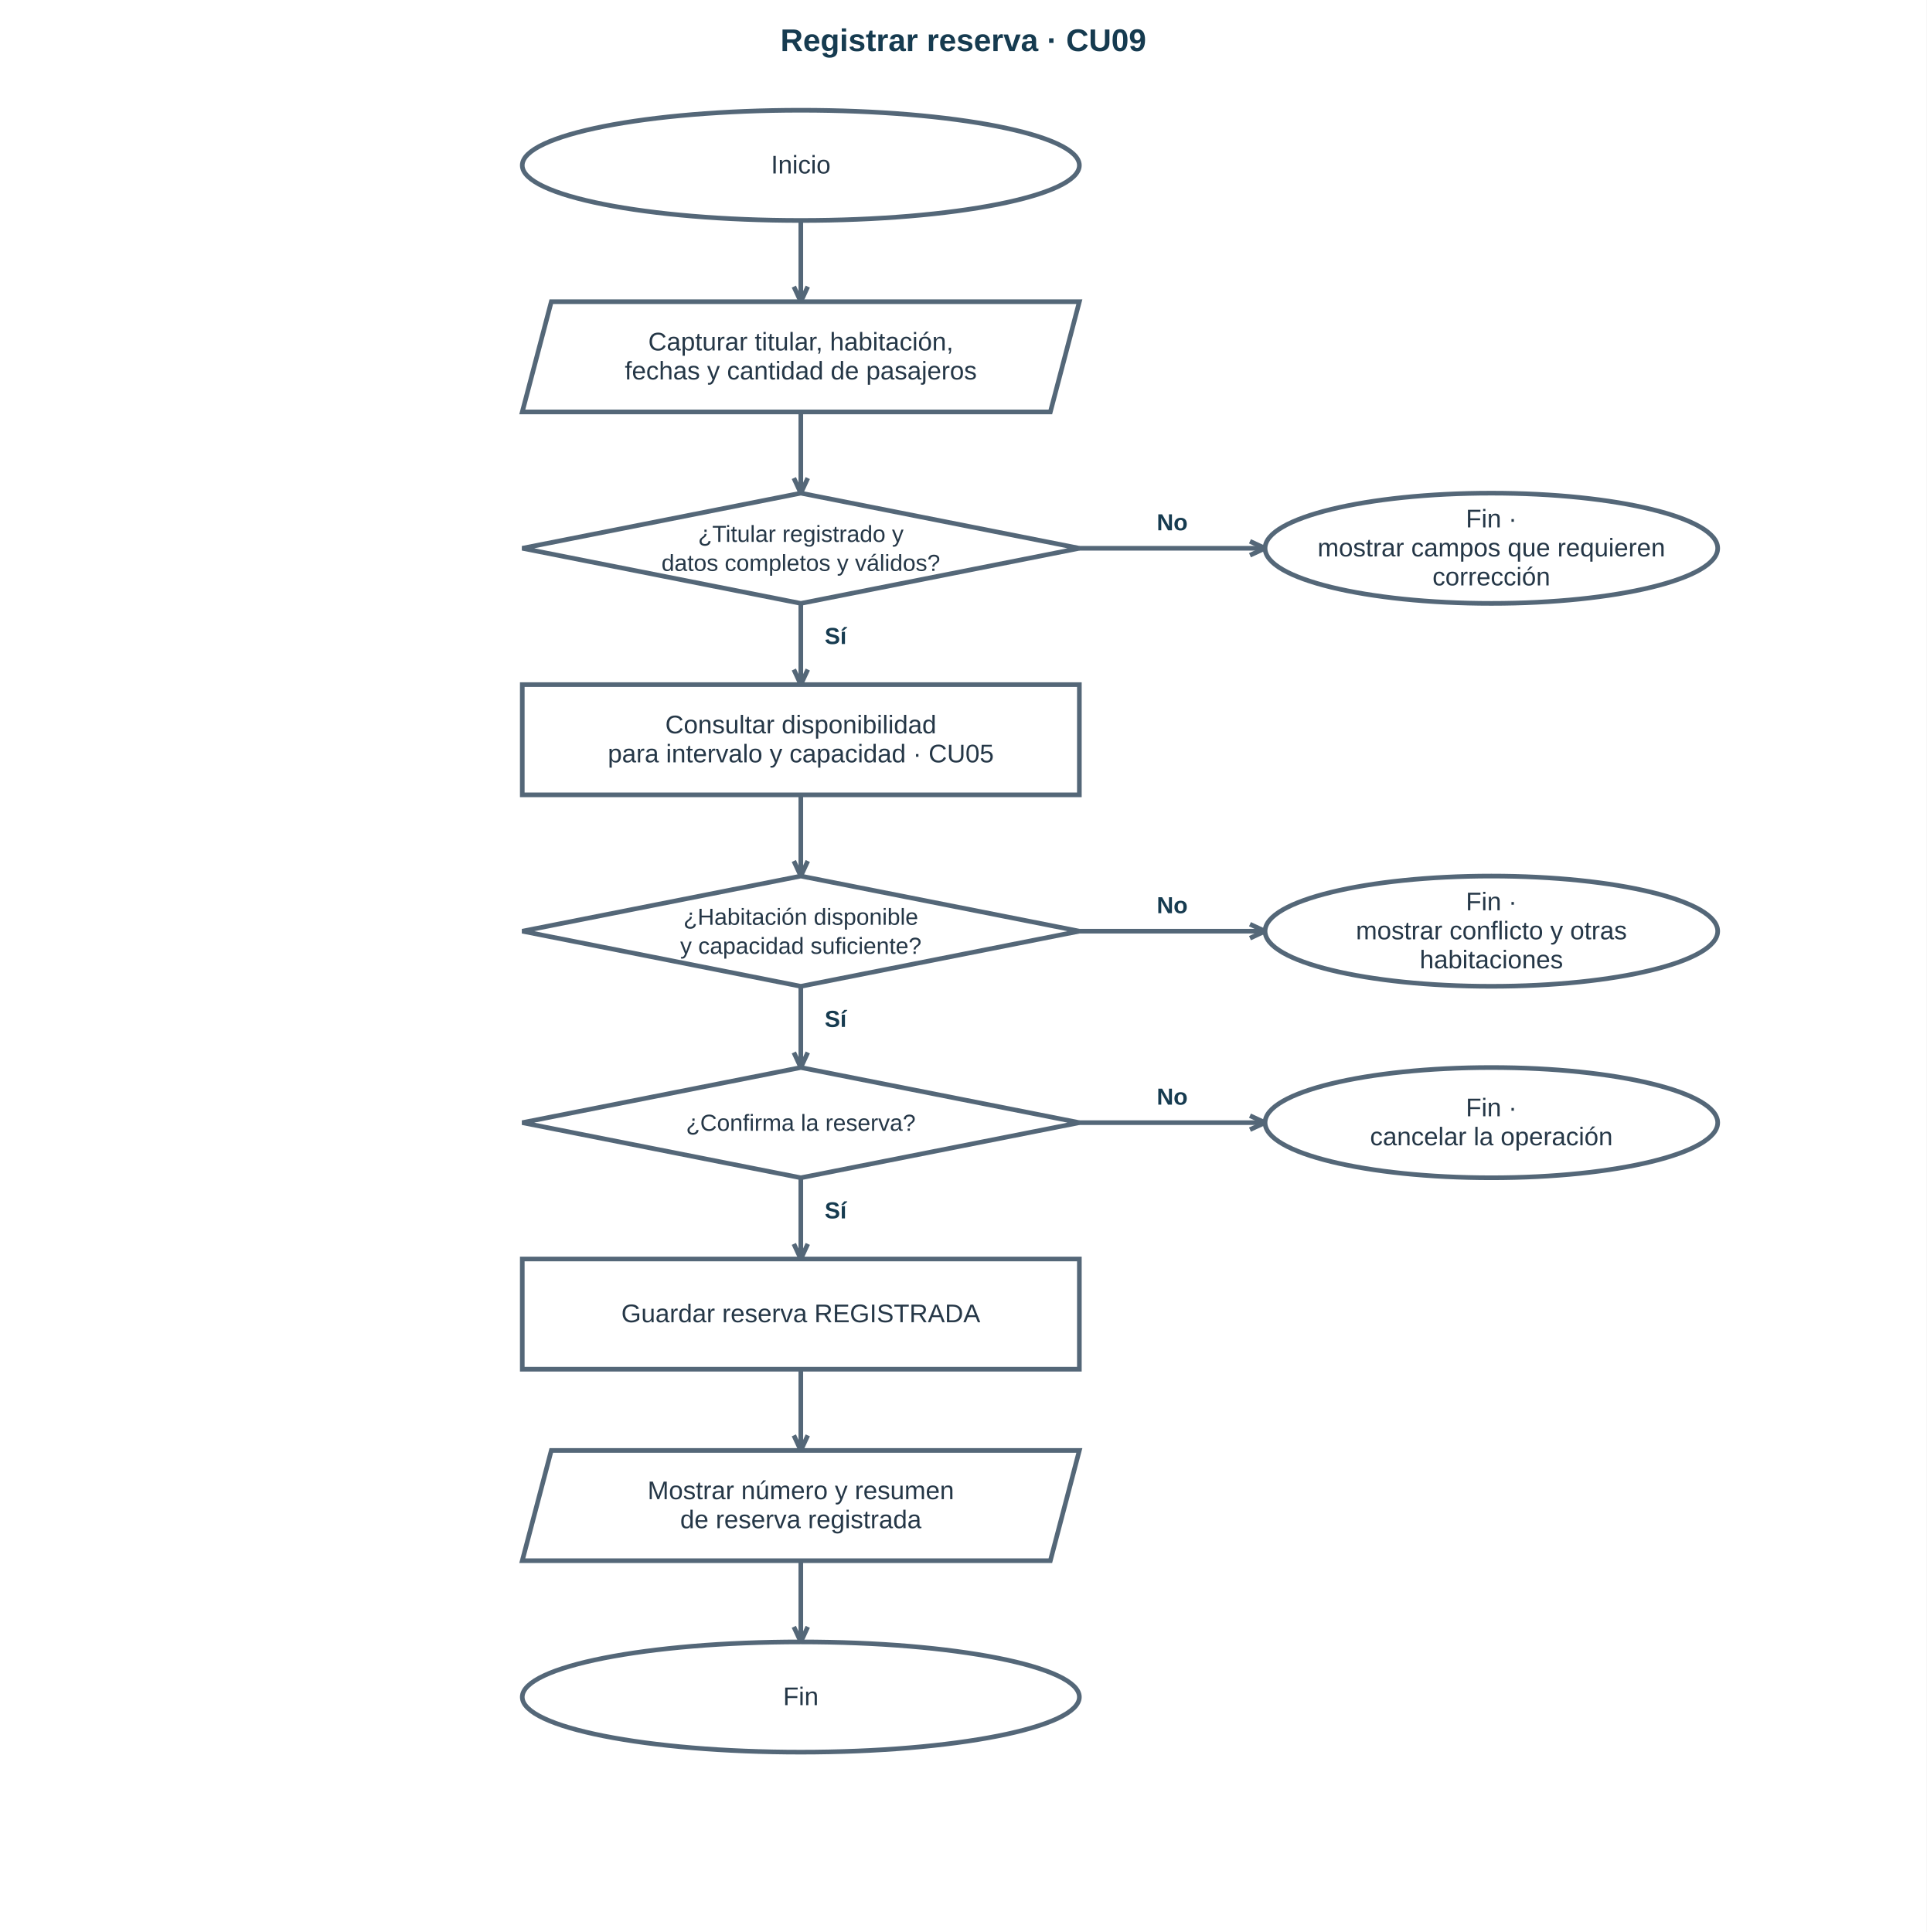
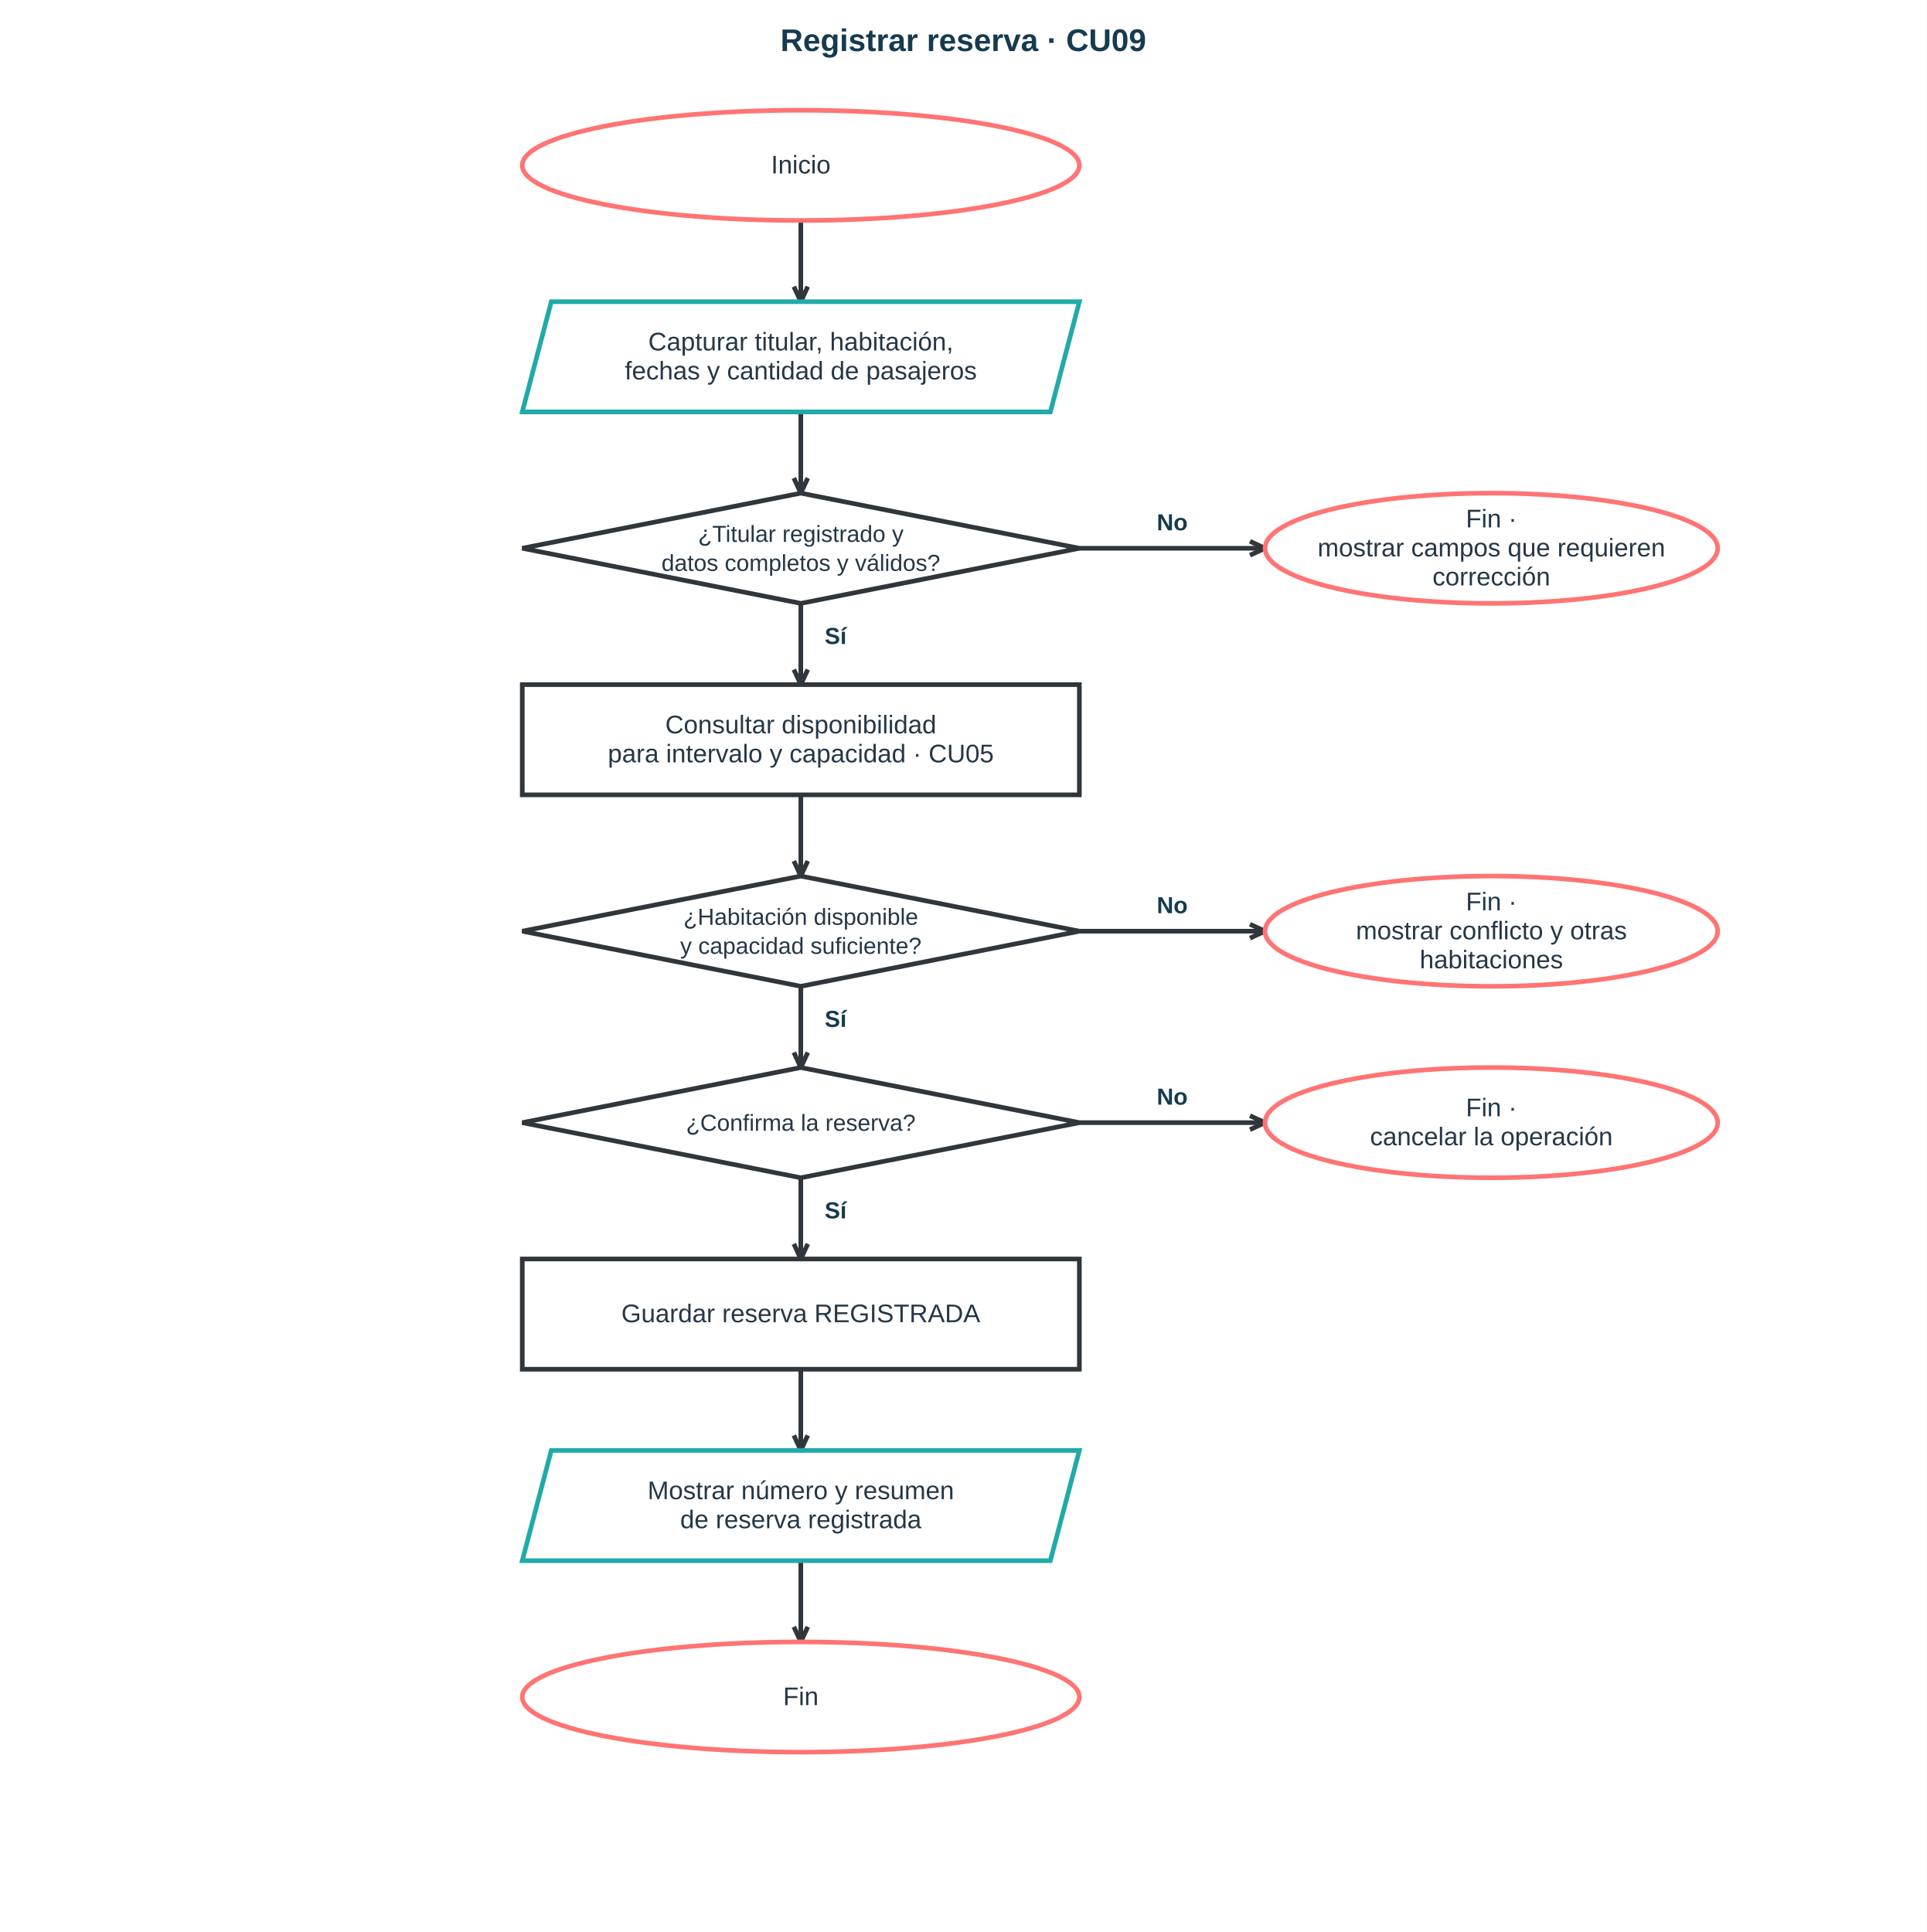
<svg xmlns="http://www.w3.org/2000/svg" width="1660" height="1665" viewBox="0 0 1660 1665">
  <rect width="100%" height="100%" fill="white" />
  <g font-family="Arial,sans-serif">
    <text x="830.0" y="44" font-size="27" text-anchor="middle" fill="#163b50" font-weight="bold">Registrar reserva · CU09</text>
-     <path d="M690.0,190 L690.0,260" fill="none" stroke="#546778" stroke-width="4" />
-     <path d="M684.0,247.0 L690.0,260 L696.0,247.0" fill="none" stroke="#546778" stroke-width="4" />
-     <path d="M690.0,355 L690.0,425" fill="none" stroke="#546778" stroke-width="4" />
-     <path d="M684.0,412.0 L690.0,425 L696.0,412.0" fill="none" stroke="#546778" stroke-width="4" />
-     <path d="M690.0,520 L690.0,590" fill="none" stroke="#546778" stroke-width="4" />
-     <path d="M684.0,577.0 L690.0,590 L696.0,577.0" fill="none" stroke="#546778" stroke-width="4" />
+     <path d="M690.0,190 L690.0,260" fill="none" stroke="#30363b" stroke-width="4" />
+     <path d="M684.0,247.0 L690.0,260 L696.0,247.0" fill="none" stroke="#30363b" stroke-width="4" />
+     <path d="M690.0,355 L690.0,425" fill="none" stroke="#30363b" stroke-width="4" />
+     <path d="M684.0,412.0 L690.0,425 L696.0,412.0" fill="none" stroke="#30363b" stroke-width="4" />
+     <path d="M690.0,520 L690.0,590" fill="none" stroke="#30363b" stroke-width="4" />
+     <path d="M684.0,577.0 L690.0,590 L696.0,577.0" fill="none" stroke="#30363b" stroke-width="4" />
    <rect x="696.0" y="532" width="48" height="34" rx="5" fill="#ffffff" stroke="none" />
    <text x="720" y="555" font-size="20" text-anchor="middle" fill="#163b50" font-weight="bold">Sí</text>
-     <path d="M690.0,685 L690.0,755" fill="none" stroke="#546778" stroke-width="4" />
-     <path d="M684.0,742.0 L690.0,755 L696.0,742.0" fill="none" stroke="#546778" stroke-width="4" />
-     <path d="M690.0,850 L690.0,920" fill="none" stroke="#546778" stroke-width="4" />
-     <path d="M684.0,907.0 L690.0,920 L696.0,907.0" fill="none" stroke="#546778" stroke-width="4" />
+     <path d="M690.0,685 L690.0,755" fill="none" stroke="#30363b" stroke-width="4" />
+     <path d="M684.0,742.0 L690.0,755 L696.0,742.0" fill="none" stroke="#30363b" stroke-width="4" />
+     <path d="M690.0,850 L690.0,920" fill="none" stroke="#30363b" stroke-width="4" />
+     <path d="M684.0,907.0 L690.0,920 L696.0,907.0" fill="none" stroke="#30363b" stroke-width="4" />
    <rect x="696.0" y="862" width="48" height="34" rx="5" fill="#ffffff" stroke="none" />
    <text x="720" y="885" font-size="20" text-anchor="middle" fill="#163b50" font-weight="bold">Sí</text>
-     <path d="M690.0,1015 L690.0,1085" fill="none" stroke="#546778" stroke-width="4" />
-     <path d="M684.0,1072.0 L690.0,1085 L696.0,1072.0" fill="none" stroke="#546778" stroke-width="4" />
+     <path d="M690.0,1015 L690.0,1085" fill="none" stroke="#30363b" stroke-width="4" />
+     <path d="M684.0,1072.0 L690.0,1085 L696.0,1072.0" fill="none" stroke="#30363b" stroke-width="4" />
    <rect x="696.0" y="1027" width="48" height="34" rx="5" fill="#ffffff" stroke="none" />
    <text x="720" y="1050" font-size="20" text-anchor="middle" fill="#163b50" font-weight="bold">Sí</text>
-     <path d="M690.0,1180 L690.0,1250" fill="none" stroke="#546778" stroke-width="4" />
-     <path d="M684.0,1237.0 L690.0,1250 L696.0,1237.0" fill="none" stroke="#546778" stroke-width="4" />
-     <path d="M690.0,1345 L690.0,1415" fill="none" stroke="#546778" stroke-width="4" />
-     <path d="M684.0,1402.0 L690.0,1415 L696.0,1402.0" fill="none" stroke="#546778" stroke-width="4" />
-     <path d="M930,472.5 L1090,472.5" fill="none" stroke="#546778" stroke-width="4" />
-     <path d="M1077.0,478.5 L1090,472.5 L1077.0,466.5" fill="none" stroke="#546778" stroke-width="4" />
+     <path d="M690.0,1180 L690.0,1250" fill="none" stroke="#30363b" stroke-width="4" />
+     <path d="M684.0,1237.0 L690.0,1250 L696.0,1237.0" fill="none" stroke="#30363b" stroke-width="4" />
+     <path d="M690.0,1345 L690.0,1415" fill="none" stroke="#30363b" stroke-width="4" />
+     <path d="M684.0,1402.0 L690.0,1415 L696.0,1402.0" fill="none" stroke="#30363b" stroke-width="4" />
+     <path d="M930,472.5 L1090,472.5" fill="none" stroke="#30363b" stroke-width="4" />
+     <path d="M1077.0,478.5 L1090,472.5 L1077.0,466.5" fill="none" stroke="#30363b" stroke-width="4" />
    <rect x="986.0" y="434" width="48" height="34" rx="5" fill="#ffffff" stroke="none" />
    <text x="1010" y="457" font-size="20" text-anchor="middle" fill="#163b50" font-weight="bold">No</text>
-     <path d="M930,802.5 L1090,802.5" fill="none" stroke="#546778" stroke-width="4" />
-     <path d="M1077.0,808.5 L1090,802.5 L1077.0,796.5" fill="none" stroke="#546778" stroke-width="4" />
+     <path d="M930,802.5 L1090,802.5" fill="none" stroke="#30363b" stroke-width="4" />
+     <path d="M1077.0,808.5 L1090,802.5 L1077.0,796.5" fill="none" stroke="#30363b" stroke-width="4" />
    <rect x="986.0" y="764" width="48" height="34" rx="5" fill="#ffffff" stroke="none" />
    <text x="1010" y="787" font-size="20" text-anchor="middle" fill="#163b50" font-weight="bold">No</text>
-     <path d="M930,967.5 L1090,967.5" fill="none" stroke="#546778" stroke-width="4" />
-     <path d="M1077.0,973.5 L1090,967.5 L1077.0,961.5" fill="none" stroke="#546778" stroke-width="4" />
+     <path d="M930,967.5 L1090,967.5" fill="none" stroke="#30363b" stroke-width="4" />
+     <path d="M1077.0,973.5 L1090,967.5 L1077.0,961.5" fill="none" stroke="#30363b" stroke-width="4" />
    <rect x="986.0" y="929" width="48" height="34" rx="5" fill="#ffffff" stroke="none" />
    <text x="1010" y="952" font-size="20" text-anchor="middle" fill="#163b50" font-weight="bold">No</text>
-     <ellipse cx="690.0" cy="142.5" rx="240.0" ry="47.5" fill="#ffffff" stroke="#546778" stroke-width="4" />
+     <ellipse cx="690.0" cy="142.5" rx="240.0" ry="47.5" fill="#ffffff" stroke="#ff7474" stroke-width="4" />
    <text x="690.0" y="149.5" font-size="22" text-anchor="middle" fill="#253747" font-weight="normal">Inicio</text>
-     <path d="M475,260 L930,260 L905,355 L450,355 Z" fill="#ffffff" stroke="#546778" stroke-width="4" />
+     <path d="M475,260 L930,260 L905,355 L450,355 Z" fill="#ffffff" stroke="#20aaa9" stroke-width="4" />
    <text x="690.0" y="302.0" font-size="22" text-anchor="middle" fill="#253747" font-weight="normal">Capturar titular, habitación,</text>
    <text x="690.0" y="327.0" font-size="22" text-anchor="middle" fill="#253747" font-weight="normal">fechas y cantidad de pasajeros</text>
-     <path d="M690.0,425 L930,472.5 L690.0,520 L450,472.5 Z" fill="#ffffff" stroke="#546778" stroke-width="4" />
+     <path d="M690.0,425 L930,472.5 L690.0,520 L450,472.5 Z" fill="#ffffff" stroke="#30363b" stroke-width="4" />
    <text x="690.0" y="467.0" font-size="20" text-anchor="middle" fill="#253747" font-weight="normal">¿Titular registrado y</text>
    <text x="690.0" y="492.0" font-size="20" text-anchor="middle" fill="#253747" font-weight="normal">datos completos y válidos?</text>
-     <path d="M450,590 L930,590 L930,685 L450,685 Z" fill="#ffffff" stroke="#546778" stroke-width="4" />
+     <path d="M450,590 L930,590 L930,685 L450,685 Z" fill="#ffffff" stroke="#30363b" stroke-width="4" />
    <text x="690.0" y="632.0" font-size="22" text-anchor="middle" fill="#253747" font-weight="normal">Consultar disponibilidad</text>
    <text x="690.0" y="657.0" font-size="22" text-anchor="middle" fill="#253747" font-weight="normal">para intervalo y capacidad · CU05</text>
-     <path d="M690.0,755 L930,802.5 L690.0,850 L450,802.5 Z" fill="#ffffff" stroke="#546778" stroke-width="4" />
+     <path d="M690.0,755 L930,802.5 L690.0,850 L450,802.5 Z" fill="#ffffff" stroke="#30363b" stroke-width="4" />
    <text x="690.0" y="797.0" font-size="20" text-anchor="middle" fill="#253747" font-weight="normal">¿Habitación disponible</text>
    <text x="690.0" y="822.0" font-size="20" text-anchor="middle" fill="#253747" font-weight="normal">y capacidad suficiente?</text>
-     <path d="M690.0,920 L930,967.5 L690.0,1015 L450,967.5 Z" fill="#ffffff" stroke="#546778" stroke-width="4" />
+     <path d="M690.0,920 L930,967.5 L690.0,1015 L450,967.5 Z" fill="#ffffff" stroke="#30363b" stroke-width="4" />
    <text x="690.0" y="974.5" font-size="20" text-anchor="middle" fill="#253747" font-weight="normal">¿Confirma la reserva?</text>
-     <path d="M450,1085 L930,1085 L930,1180 L450,1180 Z" fill="#ffffff" stroke="#546778" stroke-width="4" />
+     <path d="M450,1085 L930,1085 L930,1180 L450,1180 Z" fill="#ffffff" stroke="#30363b" stroke-width="4" />
    <text x="690.0" y="1139.5" font-size="22" text-anchor="middle" fill="#253747" font-weight="normal">Guardar reserva REGISTRADA</text>
-     <path d="M475,1250 L930,1250 L905,1345 L450,1345 Z" fill="#ffffff" stroke="#546778" stroke-width="4" />
+     <path d="M475,1250 L930,1250 L905,1345 L450,1345 Z" fill="#ffffff" stroke="#20aaa9" stroke-width="4" />
    <text x="690.0" y="1292.0" font-size="22" text-anchor="middle" fill="#253747" font-weight="normal">Mostrar número y resumen</text>
    <text x="690.0" y="1317.0" font-size="22" text-anchor="middle" fill="#253747" font-weight="normal">de reserva registrada</text>
-     <ellipse cx="690.0" cy="1462.5" rx="240.0" ry="47.5" fill="#ffffff" stroke="#546778" stroke-width="4" />
+     <ellipse cx="690.0" cy="1462.5" rx="240.0" ry="47.5" fill="#ffffff" stroke="#ff7474" stroke-width="4" />
    <text x="690.0" y="1469.5" font-size="22" text-anchor="middle" fill="#253747" font-weight="normal">Fin</text>
-     <ellipse cx="1285.0" cy="472.5" rx="195.0" ry="47.5" fill="#ffffff" stroke="#546778" stroke-width="4" />
+     <ellipse cx="1285.0" cy="472.5" rx="195.0" ry="47.5" fill="#ffffff" stroke="#ff7474" stroke-width="4" />
    <text x="1285.0" y="454.5" font-size="22" text-anchor="middle" fill="#253747" font-weight="normal">Fin ·</text>
    <text x="1285.0" y="479.5" font-size="22" text-anchor="middle" fill="#253747" font-weight="normal">mostrar campos que requieren</text>
    <text x="1285.0" y="504.5" font-size="22" text-anchor="middle" fill="#253747" font-weight="normal">corrección</text>
-     <ellipse cx="1285.0" cy="802.5" rx="195.0" ry="47.5" fill="#ffffff" stroke="#546778" stroke-width="4" />
+     <ellipse cx="1285.0" cy="802.5" rx="195.0" ry="47.5" fill="#ffffff" stroke="#ff7474" stroke-width="4" />
    <text x="1285.0" y="784.5" font-size="22" text-anchor="middle" fill="#253747" font-weight="normal">Fin ·</text>
    <text x="1285.0" y="809.5" font-size="22" text-anchor="middle" fill="#253747" font-weight="normal">mostrar conflicto y otras</text>
    <text x="1285.0" y="834.5" font-size="22" text-anchor="middle" fill="#253747" font-weight="normal">habitaciones</text>
-     <ellipse cx="1285.0" cy="967.5" rx="195.0" ry="47.5" fill="#ffffff" stroke="#546778" stroke-width="4" />
+     <ellipse cx="1285.0" cy="967.5" rx="195.0" ry="47.5" fill="#ffffff" stroke="#ff7474" stroke-width="4" />
    <text x="1285.0" y="962.0" font-size="22" text-anchor="middle" fill="#253747" font-weight="normal">Fin ·</text>
    <text x="1285.0" y="987.0" font-size="22" text-anchor="middle" fill="#253747" font-weight="normal">cancelar la operación</text>
  </g>
</svg>
